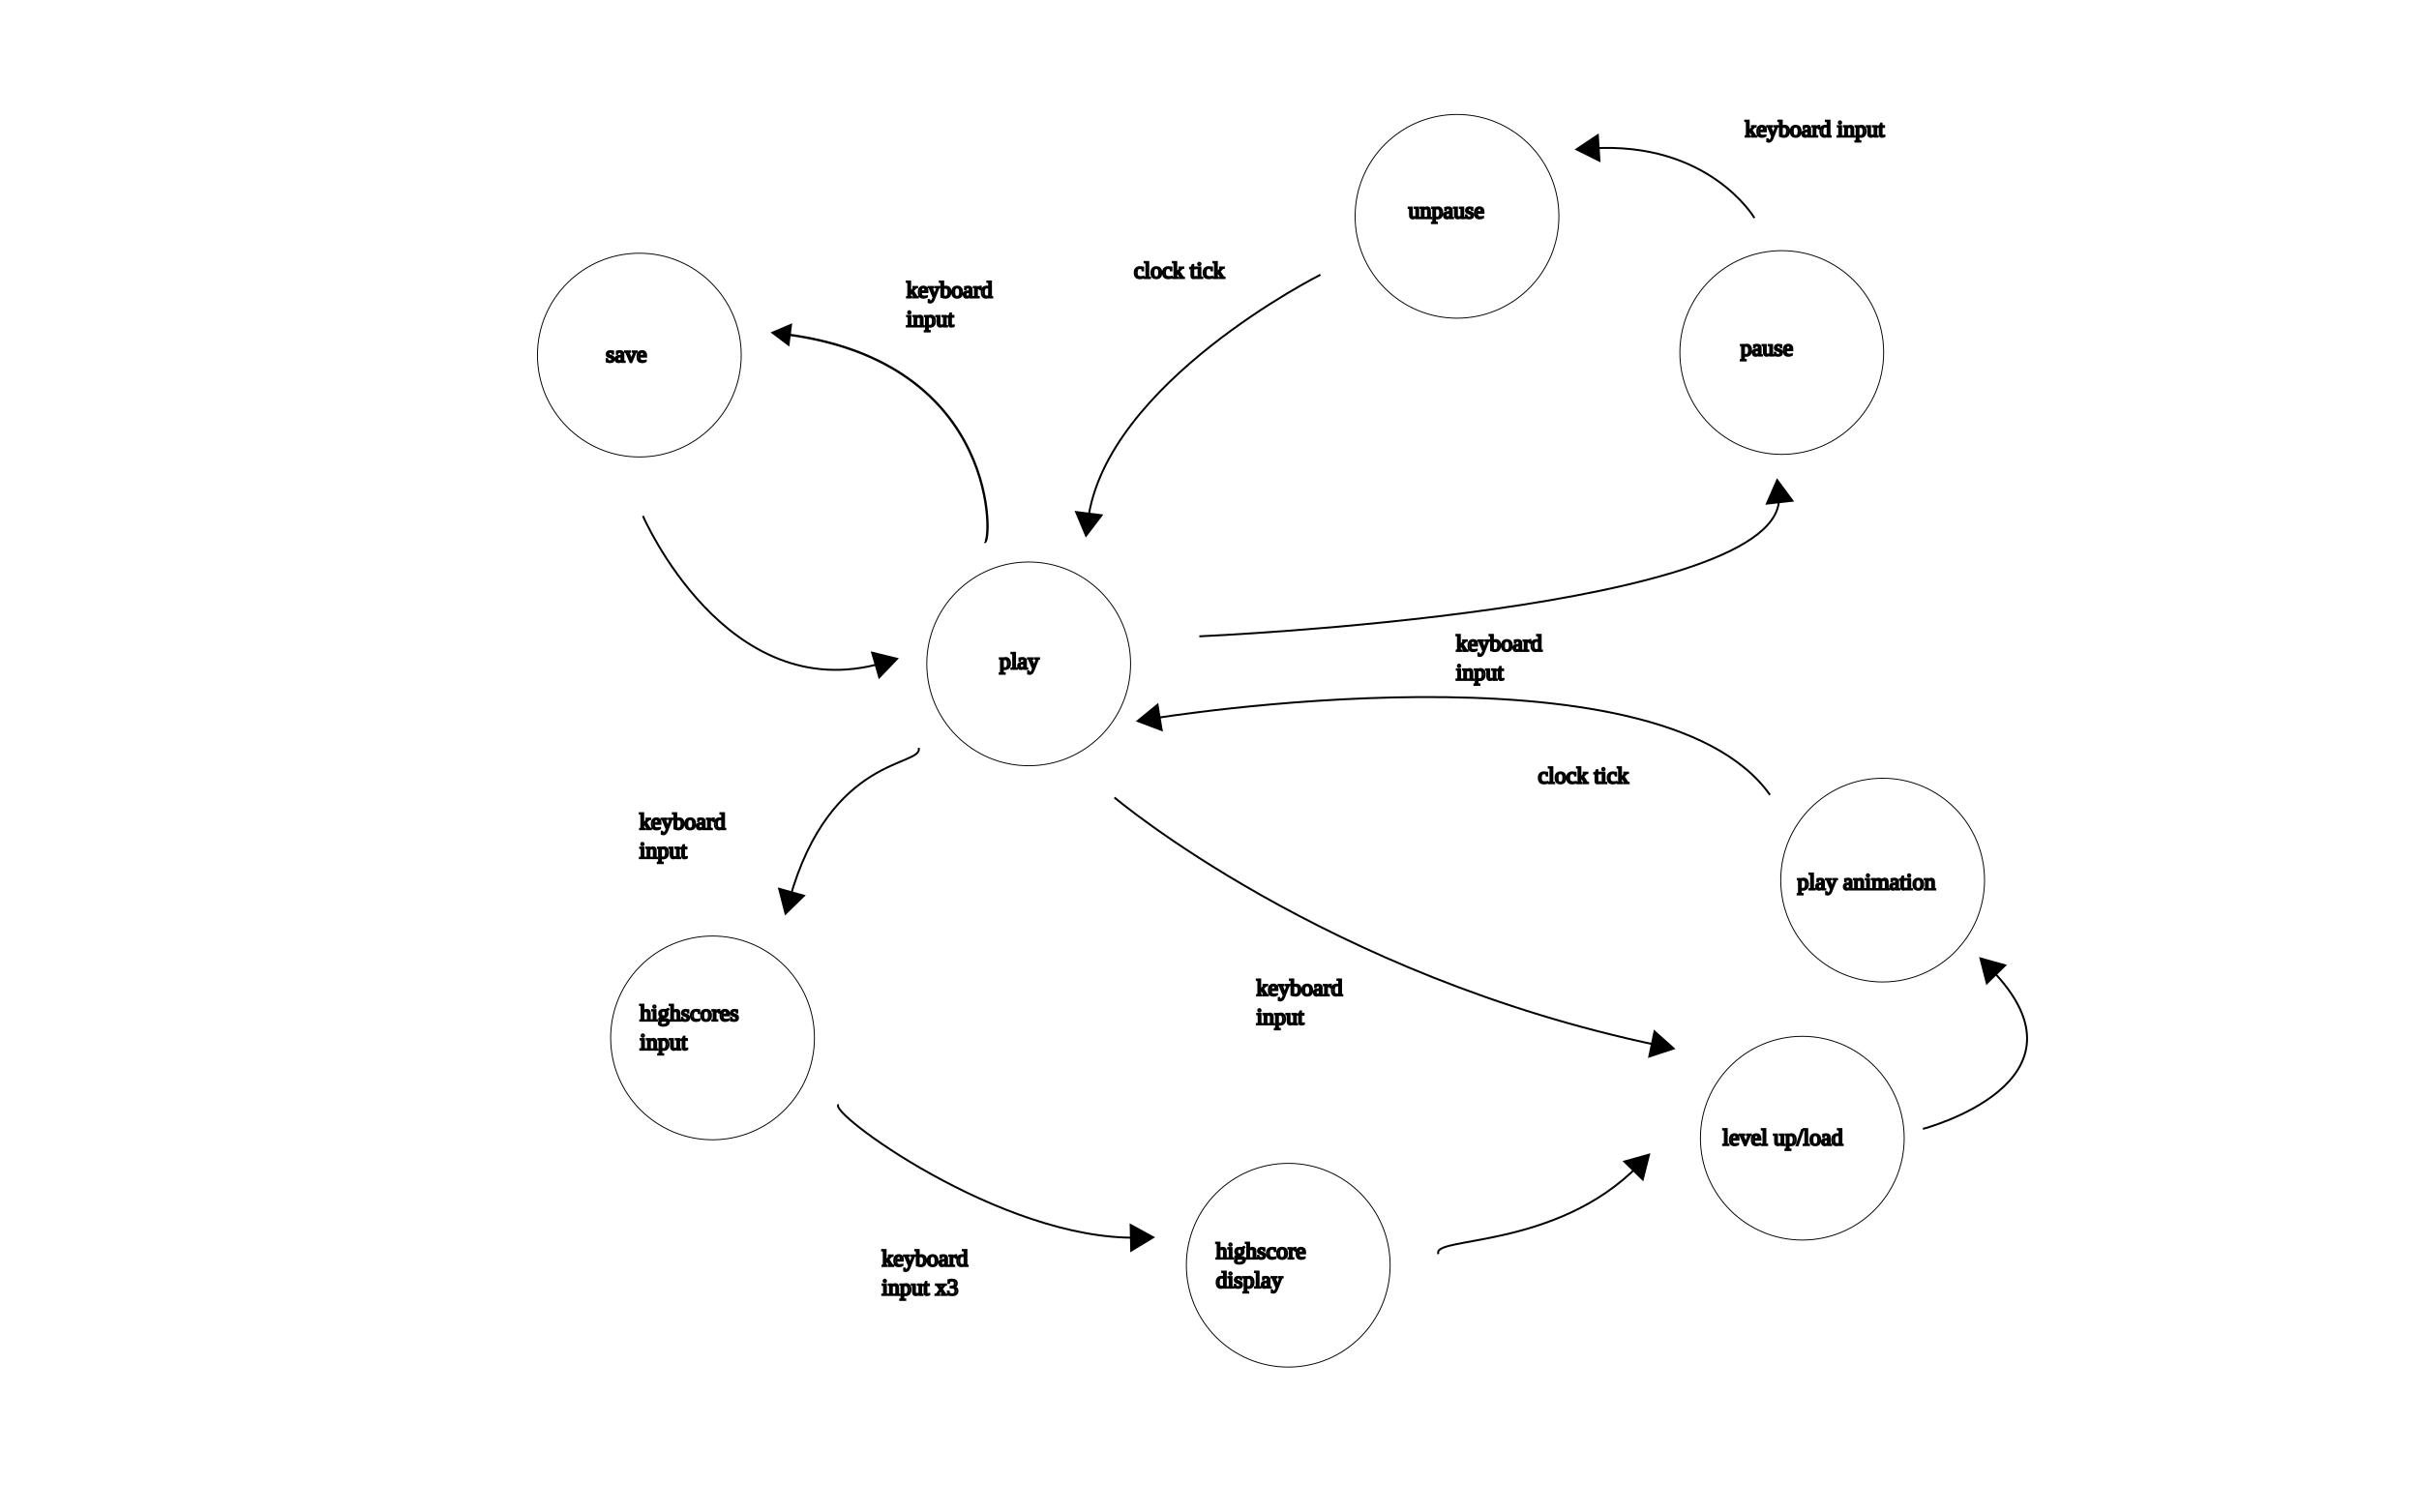
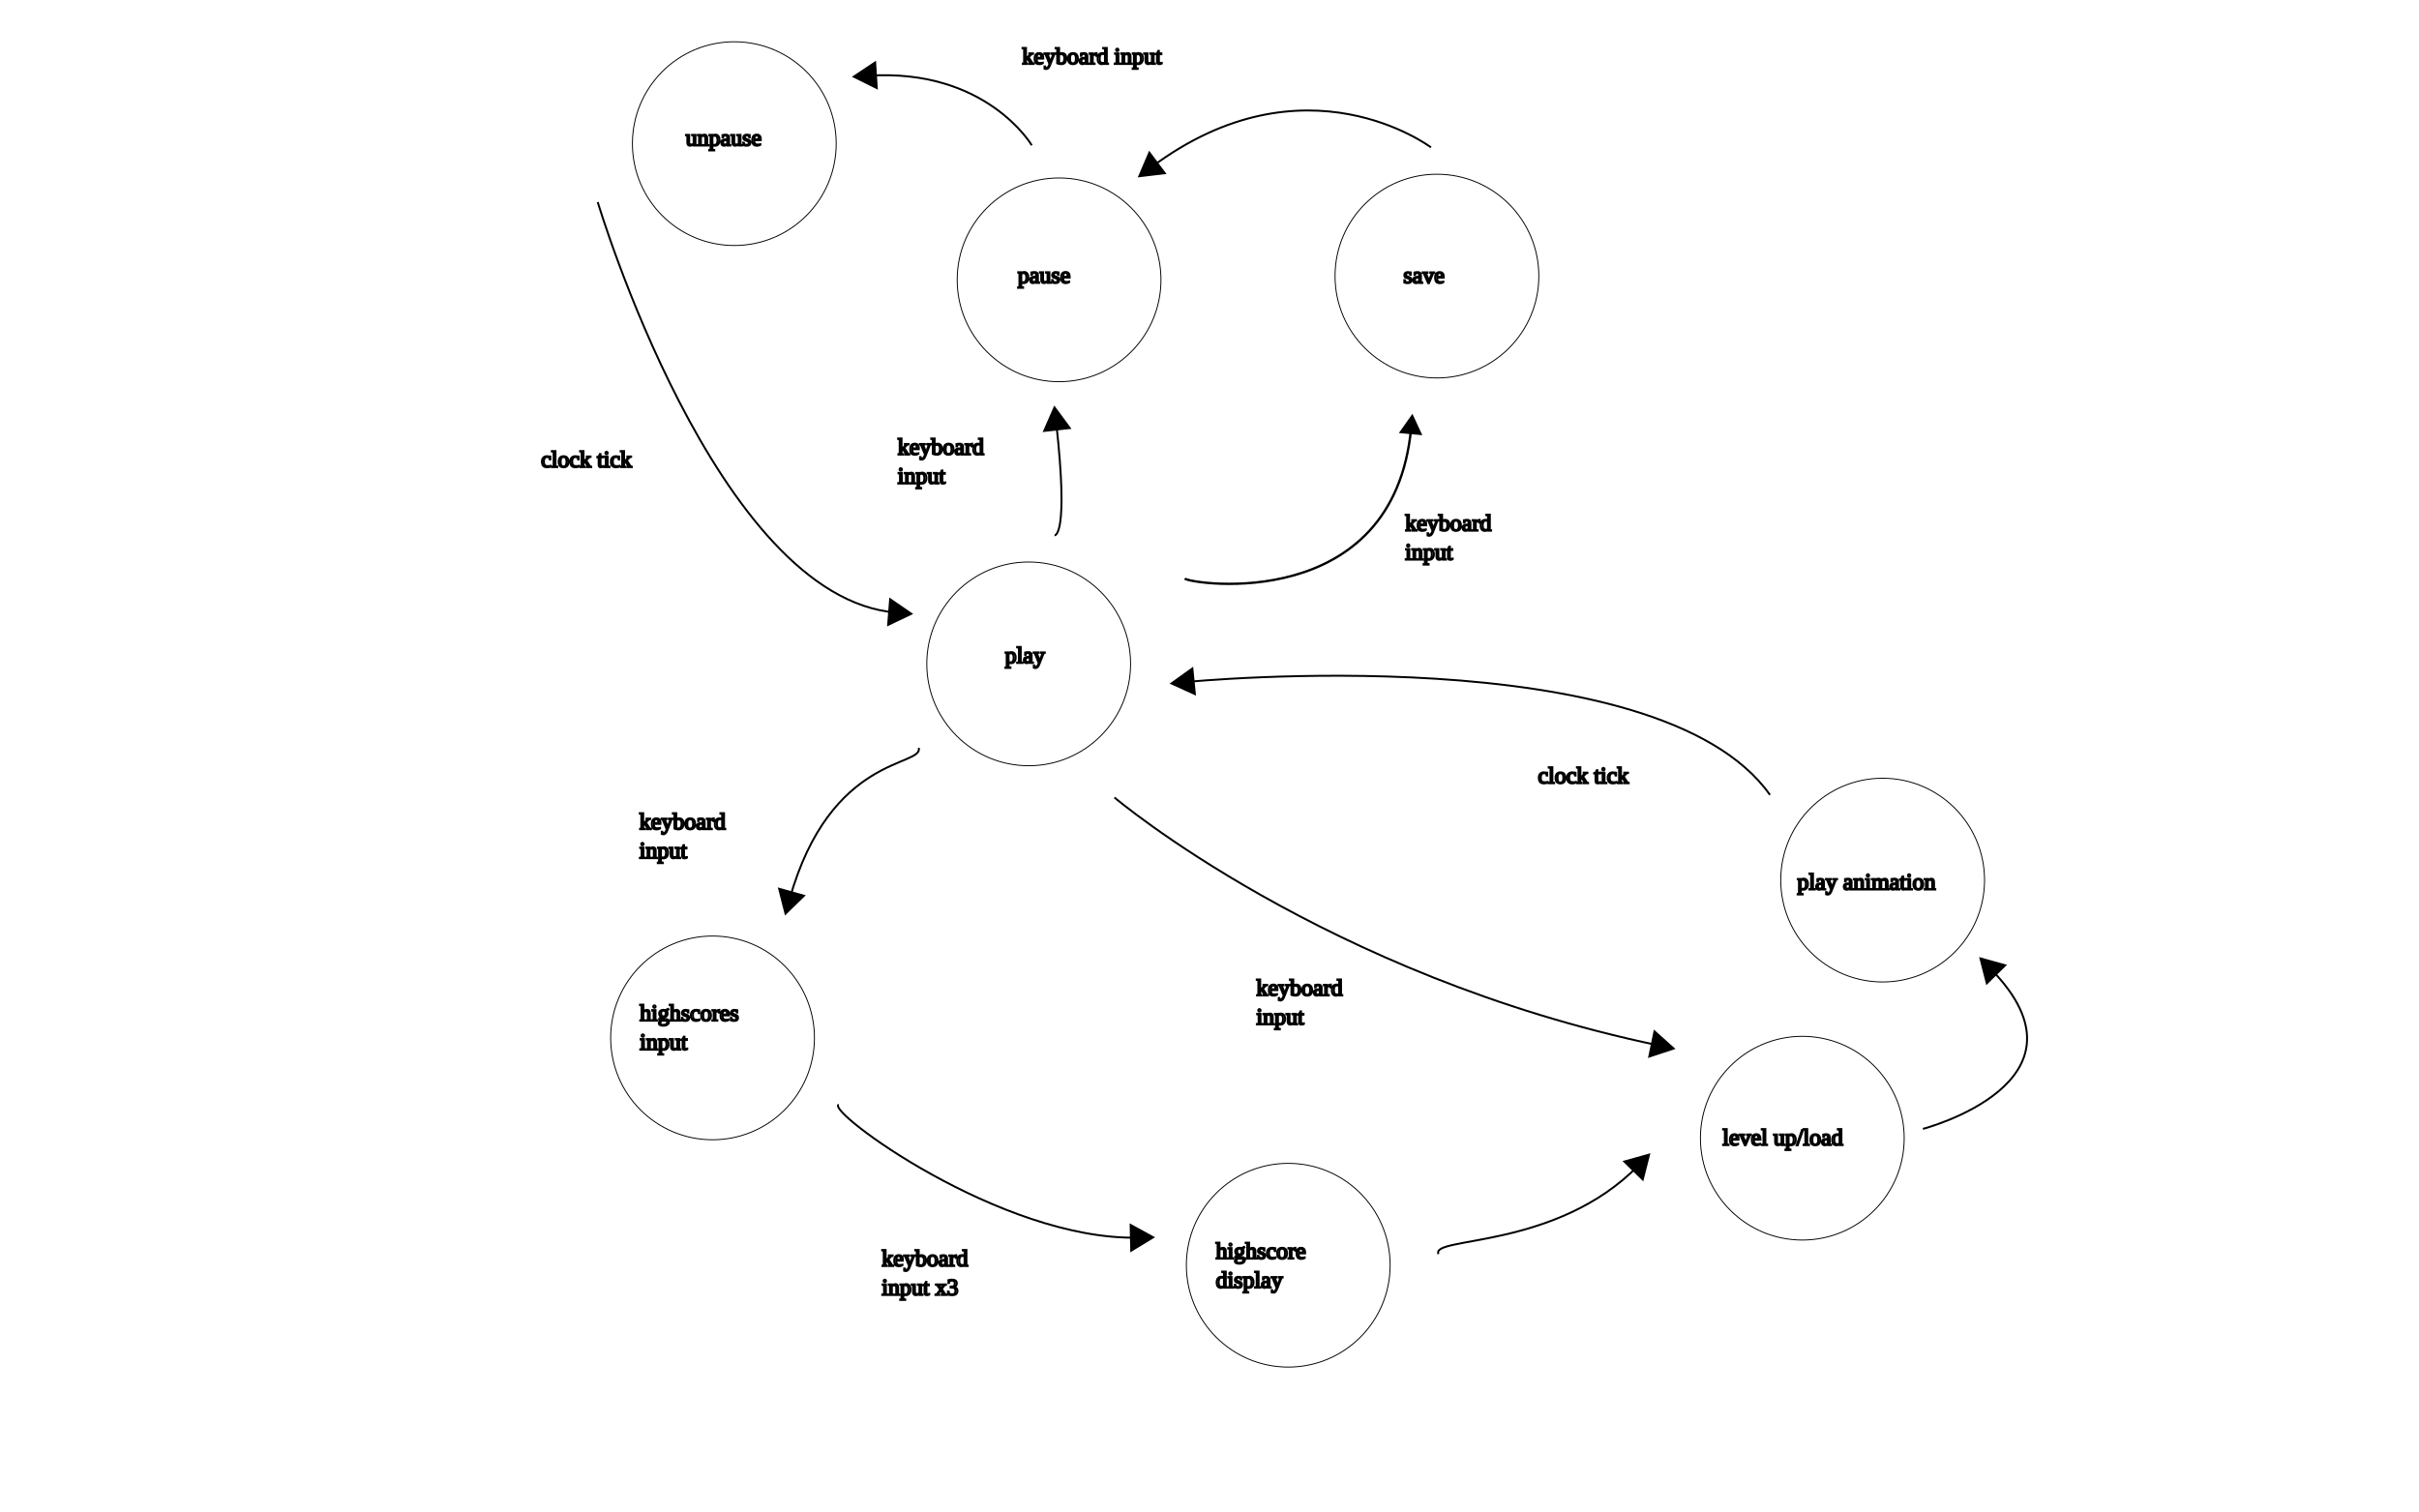
<svg xmlns="http://www.w3.org/2000/svg" width="1440" height="900" viewBox="0 0 381 238.125" version="1.1" id="svg5">
  <defs id="defs2">
    <rect x="258.775" y="157.255" width="85.063" height="33.397" id="rect4064" />
    <marker style="overflow:visible" id="marker3650" refX="0" refY="0" orient="auto-start-reverse" markerWidth="12.975" markerHeight="15" viewBox="0 0 5.324 6.155" preserveAspectRatio="xMidYMid">
      <path transform="scale(0.5)" style="fill:context-stroke;fill-rule:evenodd;stroke:context-stroke;stroke-width:1pt" d="M 5.77,0 -2.88,5 V -5 Z" id="path3648" />
    </marker>
    <marker style="overflow:visible" id="marker3540" refX="0" refY="0" orient="auto-start-reverse" markerWidth="12.975" markerHeight="15" viewBox="0 0 5.324 6.155" preserveAspectRatio="xMidYMid">
      <path transform="scale(0.5)" style="fill:context-stroke;fill-rule:evenodd;stroke:context-stroke;stroke-width:1pt" d="M 5.77,0 -2.88,5 V -5 Z" id="path3538" />
    </marker>
    <marker style="overflow:visible" id="marker3332" refX="0" refY="0" orient="auto-start-reverse" markerWidth="8.65" markerHeight="10" viewBox="0 0 5.324 6.155" preserveAspectRatio="xMidYMid">
      <path transform="scale(0.5)" style="fill:context-stroke;fill-rule:evenodd;stroke:context-stroke;stroke-width:1pt" d="M 5.77,0 -2.88,5 V -5 Z" id="path3330" />
    </marker>
    <marker style="overflow:visible" id="TriangleStart" refX="0" refY="0" orient="auto-start-reverse" markerWidth="5.324" markerHeight="6.155" viewBox="0 0 5.324 6.155" preserveAspectRatio="xMidYMid">
      <path transform="scale(0.5)" style="fill:context-stroke;fill-rule:evenodd;stroke:context-stroke;stroke-width:1pt" d="M 5.77,0 -2.88,5 V -5 Z" id="path135" />
    </marker>
    <rect x="258.775" y="157.255" width="85.063" height="33.397" id="rect4064-3" />
    <rect x="258.775" y="157.255" width="85.063" height="33.397" id="rect4064-7" />
    <rect x="258.775" y="157.255" width="85.063" height="33.397" id="rect4064-3-3" />
    <marker style="overflow:visible" id="marker3540-5" refX="0" refY="0" orient="auto-start-reverse" markerWidth="12.975" markerHeight="15" viewBox="0 0 5.324 6.155" preserveAspectRatio="xMidYMid">
      <path transform="scale(0.5)" style="fill:context-stroke;fill-rule:evenodd;stroke:context-stroke;stroke-width:1pt" d="M 5.77,0 -2.88,5 V -5 Z" id="path3538-6" />
    </marker>
    <marker style="overflow:visible" id="marker3540-53" refX="0" refY="0" orient="auto-start-reverse" markerWidth="12.975" markerHeight="15" viewBox="0 0 5.324 6.155" preserveAspectRatio="xMidYMid">
      <path transform="scale(0.5)" style="fill:context-stroke;fill-rule:evenodd;stroke:context-stroke;stroke-width:1pt" d="M 5.77,0 -2.88,5 V -5 Z" id="path3538-5" />
    </marker>
    <marker style="overflow:visible" id="marker3540-53-2" refX="0" refY="0" orient="auto-start-reverse" markerWidth="12.975" markerHeight="15" viewBox="0 0 5.324 6.155" preserveAspectRatio="xMidYMid">
      <path transform="scale(0.5)" style="fill:context-stroke;fill-rule:evenodd;stroke:context-stroke;stroke-width:1pt" d="M 5.77,0 -2.88,5 V -5 Z" id="path3538-5-9" />
    </marker>
    <rect x="258.775" y="157.255" width="87.794" height="71.305" id="rect4064-9" />
    <rect x="258.775" y="157.255" width="87.794" height="71.305" id="rect4064-9-5" />
    <rect x="258.775" y="157.255" width="87.794" height="71.305" id="rect4064-9-5-7" />
    <rect x="258.775" y="157.255" width="87.794" height="71.305" id="rect4064-9-1" />
    <rect x="258.775" y="157.255" width="87.794" height="71.305" id="rect4064-9-9" />
    <rect x="258.775" y="157.255" width="87.794" height="71.305" id="rect4064-9-9-3" />
    <marker style="overflow:visible" id="marker3540-2-2-6" refX="0" refY="0" orient="auto-start-reverse" markerWidth="12.975" markerHeight="15" viewBox="0 0 5.324 6.155" preserveAspectRatio="xMidYMid">
      <path transform="scale(0.5)" style="fill:context-stroke;fill-rule:evenodd;stroke:context-stroke;stroke-width:1pt" d="M 5.77,0 -2.88,5 V -5 Z" id="path3538-3-8-1" />
    </marker>
    <rect x="258.775" y="157.255" width="85.063" height="33.397" id="rect4064-5" />
    <rect x="258.775" y="157.255" width="85.063" height="33.397" id="rect4064-93" />
    <marker style="overflow:visible" id="marker3540-56" refX="0" refY="0" orient="auto-start-reverse" markerWidth="12.975" markerHeight="15" viewBox="0 0 5.324 6.155" preserveAspectRatio="xMidYMid">
      <path transform="scale(0.5)" style="fill:context-stroke;fill-rule:evenodd;stroke:context-stroke;stroke-width:1pt" d="M 5.77,0 -2.88,5 V -5 Z" id="path3538-2" />
    </marker>
  </defs>
  <g id="layer1">
    <circle style="fill:none;fill-opacity:1;stroke:#000000;stroke-width:0.146;stroke-opacity:1" id="path2923" cx="162.021" cy="104.587" r="16.048" />
-     <circle style="fill:none;fill-opacity:1;stroke:#000000;stroke-width:0.146;stroke-opacity:1" id="path2923-3" cx="280.634" cy="55.536" r="16.048" />
-     <circle style="fill:none;fill-opacity:1;stroke:#000000;stroke-width:0.146;stroke-opacity:1" id="path2923-7-2" cx="100.699" cy="55.942" r="16.048" />
+     <circle style="fill:none;fill-opacity:1;stroke:#000000;stroke-width:0.146;stroke-opacity:1" id="path2923-3" cx="166.808" cy="44.084" r="16.048" />
+     <circle style="fill:none;fill-opacity:1;stroke:#000000;stroke-width:0.146;stroke-opacity:1" id="path2923-7-2" cx="226.322" cy="43.495" r="16.048" />
    <circle style="fill:none;fill-opacity:1;stroke:#000000;stroke-width:0.146;stroke-opacity:1" id="path2923-6" cx="112.229" cy="163.511" r="16.048" />
-     <path style="fill:none;fill-opacity:1;stroke:#000000;stroke-width:0.371;stroke-dasharray:none;stroke-opacity:1;marker-mid:url(#TriangleStart);marker-end:url(#marker3332)" d="m 155.078,85.364 c 1.119,0.923 2.939,-28.429 -31.593,-32.729" id="path3045" />
+     <path style="fill:none;fill-opacity:1;stroke:#000000;stroke-width:0.371;stroke-dasharray:none;stroke-opacity:1;marker-mid:url(#TriangleStart);marker-end:url(#marker3332)" d="m 186.598,91.151 c 1.119,0.923 32.966,5.612 35.672,-23.825" id="path3045" />
    <path style="fill:none;fill-opacity:1;stroke:#000000;stroke-width:0.305;stroke-dasharray:none;stroke-opacity:1;marker-end:url(#marker3540-2-2-6)" d="m 132.105,174.024 c -2.2,0.875 25.464,21.44 47.185,20.955" id="path3444-7-9-5" />
-     <path style="fill:none;fill-opacity:1;stroke:#000000;stroke-width:0.305;stroke-dasharray:none;stroke-opacity:1;marker-end:url(#marker3540)" d="m 188.897,100.247 c 0,0 93.316,-4.033 91.274,-22.29" id="path3786" />
+     <path style="fill:none;fill-opacity:1;stroke:#000000;stroke-width:0.305;stroke-dasharray:none;stroke-opacity:1;marker-end:url(#marker3540)" d="m 166.096,84.328 c 0,0 2.292,0.434 0.25,-17.823" id="path3786" />
    <text xml:space="preserve" transform="matrix(0.3042343,0,0,0.3042343,22.03765,109.7336)" id="text4062" style="white-space:pre;shape-inside:url(#rect4064);display:inline;fill:none;fill-opacity:1;stroke:#000000;stroke-width:1.002;stroke-dasharray:none;stroke-opacity:1">
-       <tspan x="258.775" y="167.873" id="tspan1973">highscores </tspan>
-       <tspan x="258.775" y="182.873" id="tspan1975">input</tspan>
+       <tspan x="258.775" y="167.873" id="tspan2649">highscores </tspan>
+       <tspan x="258.775" y="182.873" id="tspan2651">input</tspan>
    </text>
-     <text xml:space="preserve" transform="matrix(0.3042343,0,0,0.3042343,195.3875,4.945512)" id="text4062-5" style="white-space:pre;shape-inside:url(#rect4064-3);display:inline;fill:none;fill-opacity:1;stroke:#000000;stroke-width:1.002;stroke-dasharray:none;stroke-opacity:1">
-       <tspan x="258.775" y="167.873" id="tspan1977">pause</tspan>
+     <text xml:space="preserve" transform="matrix(0.3042343,0,0,0.3042343,81.56163,-6.506425)" id="text4062-5" style="white-space:pre;shape-inside:url(#rect4064-3);display:inline;fill:none;fill-opacity:1;stroke:#000000;stroke-width:1.002;stroke-dasharray:none;stroke-opacity:1">
+       <tspan x="258.775" y="167.873" id="tspan2653">pause</tspan>
    </text>
-     <circle style="fill:none;fill-opacity:1;stroke:#000000;stroke-width:0.146;stroke-opacity:1" id="path2923-3-6" cx="229.483" cy="34.08" r="16.048" />
-     <text xml:space="preserve" transform="matrix(0.3042343,0,0,0.3042343,143.0923,-16.69556)" id="text4062-5-7" style="white-space:pre;shape-inside:url(#rect4064-3-3);display:inline;fill:none;fill-opacity:1;stroke:#000000;stroke-width:1.002;stroke-dasharray:none;stroke-opacity:1">
-       <tspan x="258.775" y="167.873" id="tspan1979">unpause</tspan>
+     <circle style="fill:none;fill-opacity:1;stroke:#000000;stroke-width:0.146;stroke-opacity:1" id="path2923-3-6" cx="115.657" cy="22.628" r="16.048" />
+     <text xml:space="preserve" transform="matrix(0.3042343,0,0,0.3042343,29.26636,-28.1475)" id="text4062-5-7" style="white-space:pre;shape-inside:url(#rect4064-3-3);display:inline;fill:none;fill-opacity:1;stroke:#000000;stroke-width:1.002;stroke-dasharray:none;stroke-opacity:1">
+       <tspan x="258.775" y="167.873" id="tspan2655">unpause</tspan>
    </text>
    <path style="fill:none;fill-opacity:1;stroke:#000000;stroke-width:0.305;stroke-dasharray:none;stroke-opacity:1;marker-end:url(#marker3540-53)" d="m 226.565,197.569 c -1.293,-2.833 18.501,-0.648 31.538,-14" id="path6591-6" />
    <path style="fill:none;fill-opacity:1;stroke:#000000;stroke-width:0.305;stroke-dasharray:none;stroke-opacity:1;marker-end:url(#marker3540-53-2)" d="m 144.707,117.816 c 0.737,3.026 -13.916,0.943 -20.354,23.873" id="path6591-6-1" />
-     <path style="fill:none;fill-opacity:1;stroke:#000000;stroke-width:0.305;stroke-dasharray:none;stroke-opacity:1;marker-end:url(#marker3650)" d="m 101.263,81.284 c 0,0 13.105,30.311 37.779,23.153" id="path6701" />
-     <path style="fill:none;fill-opacity:1;stroke:#000000;stroke-width:0.305;stroke-dasharray:none;stroke-opacity:1;marker-start:url(#marker3540)" d="m 181.491,113.21 c 0,0 79.549,-13.054 97.284,12.015" id="path6810" />
+     <path style="fill:none;fill-opacity:1;stroke:#000000;stroke-width:0.305;stroke-dasharray:none;stroke-opacity:1;marker-end:url(#marker3650)" d="m 225.378,23.215 c 0,0 -19.866,-14.973 -44.069,3.15" id="path6701" />
+     <path style="fill:none;fill-opacity:1;stroke:#000000;stroke-width:0.305;stroke-dasharray:none;stroke-opacity:1;marker-start:url(#marker3540)" d="m 186.839,107.441 c 0,0 74.201,-7.286 91.936,17.783" id="path6810" />
    <path style="fill:none;fill-opacity:1;stroke:#000000;stroke-width:0.305;stroke-dasharray:none;stroke-opacity:1;marker-end:url(#marker3540)" d="m 175.528,125.639 c 0,0 33.172,28.115 85.788,39.07" id="path6866" />
    <path style="fill:none;fill-opacity:1;stroke:#000000;stroke-width:0.305;stroke-dasharray:none;stroke-opacity:1;marker-end:url(#marker3540-56)" d="m 302.867,177.842 c 0,0 28.156,-7.353 10.693,-25.184" id="path6866-9" />
-     <text xml:space="preserve" style="font-size:3.651px;fill:none;fill-opacity:1;stroke:#000000;stroke-width:0.305;stroke-dasharray:none;stroke-opacity:1" x="157.391" y="105.375" id="text7766">
-       <tspan id="tspan7764" style="stroke-width:0.305" x="157.391" y="105.375">play</tspan>
-       <tspan style="stroke-width:0.305" x="157.391" y="109.939" id="tspan7768" />
+     <text xml:space="preserve" style="font-size:3.651px;fill:none;fill-opacity:1;stroke:#000000;stroke-width:0.305;stroke-dasharray:none;stroke-opacity:1" x="158.288" y="104.449" id="text7766">
+       <tspan id="tspan7764" style="stroke-width:0.305" x="158.288" y="104.449">play</tspan>
+       <tspan style="stroke-width:0.305" x="158.288" y="109.013" id="tspan7768" />
    </text>
-     <text xml:space="preserve" style="font-size:3.651px;fill:none;fill-opacity:1;stroke:#000000;stroke-width:0.305;stroke-dasharray:none;stroke-opacity:1" x="95.404" y="57.029" id="text17910">
-       <tspan id="tspan17908" style="stroke-width:0.305" x="95.404" y="57.029">save</tspan>
+     <text xml:space="preserve" style="font-size:3.651px;fill:none;fill-opacity:1;stroke:#000000;stroke-width:0.305;stroke-dasharray:none;stroke-opacity:1" x="221.027" y="44.581" id="text17910">
+       <tspan id="tspan17908" style="stroke-width:0.305" x="221.027" y="44.581">save</tspan>
    </text>
    <text xml:space="preserve" style="font-size:3.651px;fill:none;fill-opacity:1;stroke:#000000;stroke-width:0.305;stroke-dasharray:none;stroke-opacity:1" x="100.701" y="130.638" id="text17910-3-6">
      <tspan style="stroke-width:0.305" x="100.701" y="130.638" id="tspan1473-2">keyboard</tspan>
      <tspan style="stroke-width:0.305" x="100.701" y="135.201" id="tspan1477-9">input</tspan>
      <tspan style="stroke-width:0.305" x="100.701" y="139.765" id="tspan1479-1" />
    </text>
-     <text xml:space="preserve" style="font-size:3.651px;fill:none;fill-opacity:1;stroke:#000000;stroke-width:0.305;stroke-dasharray:none;stroke-opacity:1" x="229.321" y="102.552" id="text17910-3">
-       <tspan style="stroke-width:0.305" x="229.321" y="102.552" id="tspan1473">keyboard</tspan>
-       <tspan style="stroke-width:0.305" x="229.321" y="107.116" id="tspan1477">input</tspan>
-       <tspan style="stroke-width:0.305" x="229.321" y="111.679" id="tspan1479" />
+     <text xml:space="preserve" style="font-size:3.651px;fill:none;fill-opacity:1;stroke:#000000;stroke-width:0.305;stroke-dasharray:none;stroke-opacity:1" x="141.39" y="71.612" id="text17910-3">
+       <tspan style="stroke-width:0.305" x="141.39" y="71.612" id="tspan1473">keyboard</tspan>
+       <tspan style="stroke-width:0.305" x="141.39" y="76.175" id="tspan1477">input</tspan>
+       <tspan style="stroke-width:0.305" x="141.39" y="80.739" id="tspan1479" />
    </text>
    <text xml:space="preserve" style="font-size:3.651px;fill:none;fill-opacity:1;stroke:#000000;stroke-width:0.305;stroke-dasharray:none;stroke-opacity:1" x="197.878" y="156.827" id="text17910-3-2">
      <tspan style="stroke-width:0.305" x="197.878" y="156.827" id="tspan1473-6">keyboard</tspan>
      <tspan style="stroke-width:0.305" x="197.878" y="161.391" id="tspan1477-1">input</tspan>
      <tspan style="stroke-width:0.305" x="197.878" y="165.954" id="tspan1479-8" />
    </text>
-     <text xml:space="preserve" style="font-size:3.651px;fill:none;fill-opacity:1;stroke:#000000;stroke-width:0.305;stroke-dasharray:none;stroke-opacity:1" x="178.578" y="43.804" id="text17910-3-7">
-       <tspan style="stroke-width:0.305" x="178.578" y="43.804" id="tspan4522">clock tick</tspan>
+     <text xml:space="preserve" style="font-size:3.651px;fill:none;fill-opacity:1;stroke:#000000;stroke-width:0.305;stroke-dasharray:none;stroke-opacity:1" x="85.216" y="73.587" id="text17910-3-7">
+       <tspan style="stroke-width:0.305" x="85.216" y="73.587" id="tspan4522">clock tick</tspan>
    </text>
-     <text xml:space="preserve" style="font-size:3.651px;fill:none;fill-opacity:1;stroke:#000000;stroke-width:0.305;stroke-dasharray:none;stroke-opacity:1" x="274.816" y="21.532" id="text17910-3-7-9">
-       <tspan style="stroke-width:0.305" x="274.816" y="21.532" id="tspan1477-3-2">keyboard input</tspan>
-       <tspan style="stroke-width:0.305" x="274.816" y="26.095" id="tspan1479-5-7" />
+     <text xml:space="preserve" style="font-size:3.651px;fill:none;fill-opacity:1;stroke:#000000;stroke-width:0.305;stroke-dasharray:none;stroke-opacity:1" x="160.99" y="10.08" id="text17910-3-7-9">
+       <tspan style="stroke-width:0.305" x="160.99" y="10.08" id="tspan1477-3-2">keyboard input</tspan>
+       <tspan style="stroke-width:0.305" x="160.99" y="14.643" id="tspan1479-5-7" />
    </text>
-     <text xml:space="preserve" style="font-size:3.651px;fill:none;fill-opacity:1;stroke:#000000;stroke-width:0.305;stroke-dasharray:none;stroke-opacity:1" x="142.741" y="46.872" id="text17910-3-7-3">
-       <tspan style="stroke-width:0.305" x="142.741" y="46.872" id="tspan1473-5-6">keyboard</tspan>
-       <tspan style="stroke-width:0.305" x="142.741" y="51.436" id="tspan1477-3-0">input</tspan>
-       <tspan style="stroke-width:0.305" x="142.741" y="55.999" id="tspan1479-5-6" />
+     <text xml:space="preserve" style="font-size:3.651px;fill:none;fill-opacity:1;stroke:#000000;stroke-width:0.305;stroke-dasharray:none;stroke-opacity:1" x="221.316" y="83.609" id="text17910-3-7-3">
+       <tspan style="stroke-width:0.305" x="221.316" y="83.609" id="tspan1473-5-6">keyboard</tspan>
+       <tspan style="stroke-width:0.305" x="221.316" y="88.173" id="tspan1477-3-0">input</tspan>
+       <tspan style="stroke-width:0.305" x="221.316" y="92.736" id="tspan1479-5-6" />
    </text>
    <text xml:space="preserve" style="font-size:3.651px;fill:none;fill-opacity:1;stroke:#000000;stroke-width:0.305;stroke-dasharray:none;stroke-opacity:1" x="138.88" y="199.451" id="text17910-3-7-3-3-5">
      <tspan style="stroke-width:0.305" x="138.88" y="199.451" id="tspan1473-5-6-6-4">keyboard</tspan>
      <tspan style="stroke-width:0.305" x="138.88" y="204.015" id="tspan1477-3-0-1-7">input x3</tspan>
      <tspan style="stroke-width:0.305" x="138.88" y="208.578" id="tspan1479-5-6-06-6" />
    </text>
-     <path style="fill:none;stroke:#000000;stroke-width:0.305;marker-end:url(#marker3540)" d="m 207.969,43.286 c 0,0 -33.846,16.997 -36.622,38.787" id="path1527" />
-     <path style="fill:none;stroke:#000000;stroke-width:0.305;marker-end:url(#marker3540-5)" d="m 276.335,34.345 c 0,0 -7.139,-12.149 -25.704,-10.963" id="path1527-2" />
+     <path style="fill:none;stroke:#000000;stroke-width:0.305;marker-end:url(#marker3540)" d="m 94.144,31.834 c 0,0 18.618,62.449 47.061,64.68" id="path1527" />
+     <path style="fill:none;stroke:#000000;stroke-width:0.305;marker-end:url(#marker3540-5)" d="m 162.509,22.893 c 0,0 -7.139,-12.149 -25.704,-10.963" id="path1527-2" />
    <text xml:space="preserve" style="font-size:3.651px;fill:none;fill-opacity:1;stroke:#000000;stroke-width:0.305;stroke-dasharray:none;stroke-opacity:1" x="242.225" y="123.392" id="text17910-3-7-0">
      <tspan style="stroke-width:0.305" x="242.225" y="123.392" id="tspan4522-9">clock tick</tspan>
    </text>
    <circle style="fill:none;fill-opacity:1;stroke:#000000;stroke-width:0.146;stroke-opacity:1" id="path2923-6-2-9-3-2" cx="202.904" cy="199.323" r="16.048" />
    <text xml:space="preserve" transform="matrix(0.3042343,0,0,0.3042343,112.7663,147.224)" id="text4062-0-3-0" style="white-space:pre;shape-inside:url(#rect4064-9-9-3);display:inline;fill:none;fill-opacity:1;stroke:#000000;stroke-width:1.002;stroke-dasharray:none;stroke-opacity:1">
-       <tspan x="258.775" y="167.873" id="tspan1981">highscore </tspan>
-       <tspan x="258.775" y="182.873" id="tspan1983">display</tspan>
+       <tspan x="258.775" y="167.873" id="tspan2657">highscore </tspan>
+       <tspan x="258.775" y="182.873" id="tspan2659">display</tspan>
    </text>
    <circle style="fill:none;fill-opacity:1;stroke:#000000;stroke-width:0.146;stroke-opacity:1" id="path2923-5" cx="283.87" cy="179.31" r="16.048" />
    <text xml:space="preserve" style="font-size:3.651px;fill:none;fill-opacity:1;stroke:#000000;stroke-width:0.305;stroke-dasharray:none;stroke-opacity:1" x="271.314" y="180.397" id="text6540">
      <tspan style="stroke-width:0.305" x="271.314" y="180.397" id="tspan1853">level up/load</tspan>
      <tspan style="stroke-width:0.305" x="271.314" y="184.96" id="tspan6542" />
    </text>
    <circle style="fill:none;fill-opacity:1;stroke:#000000;stroke-width:0.146;stroke-opacity:1" id="path2923-5-3" cx="296.522" cy="138.652" r="16.048" />
    <text xml:space="preserve" style="font-size:3.651px;fill:none;fill-opacity:1;stroke:#000000;stroke-width:0.305;stroke-dasharray:none;stroke-opacity:1" x="283.073" y="140.142" id="text6540-6">
      <tspan style="stroke-width:0.305" x="283.073" y="140.142" id="tspan1722">play animation</tspan>
      <tspan style="stroke-width:0.305" x="283.073" y="144.706" id="tspan6542-3" />
    </text>
  </g>
</svg>
